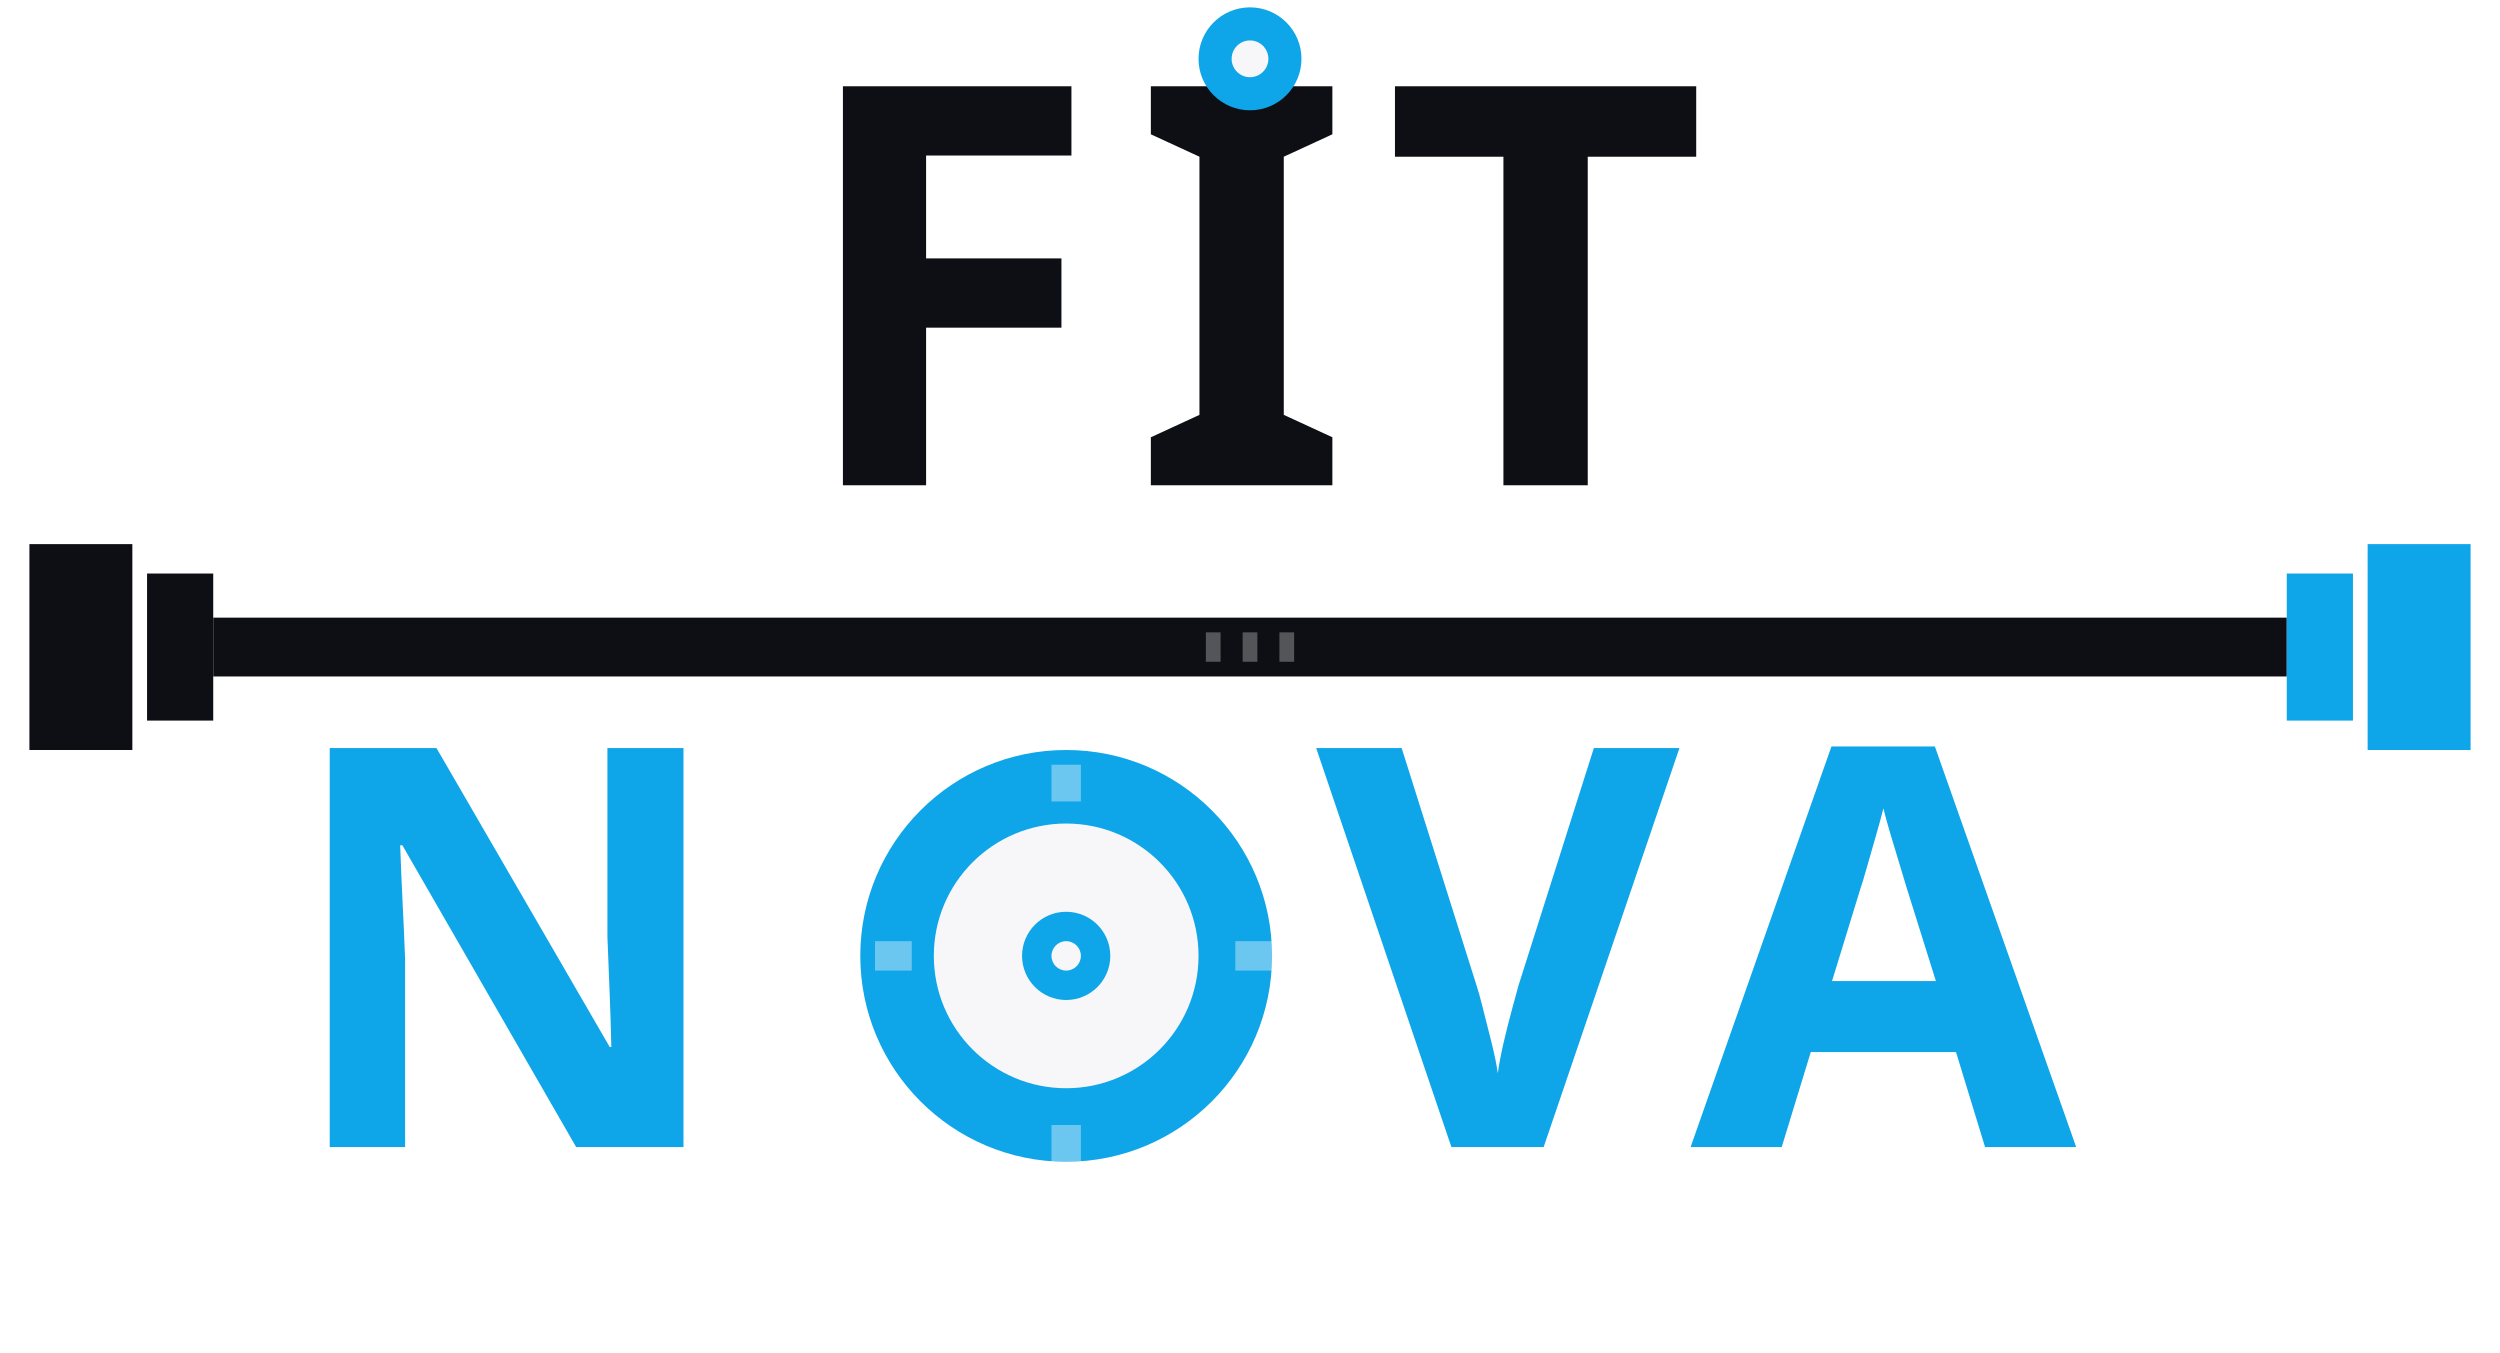
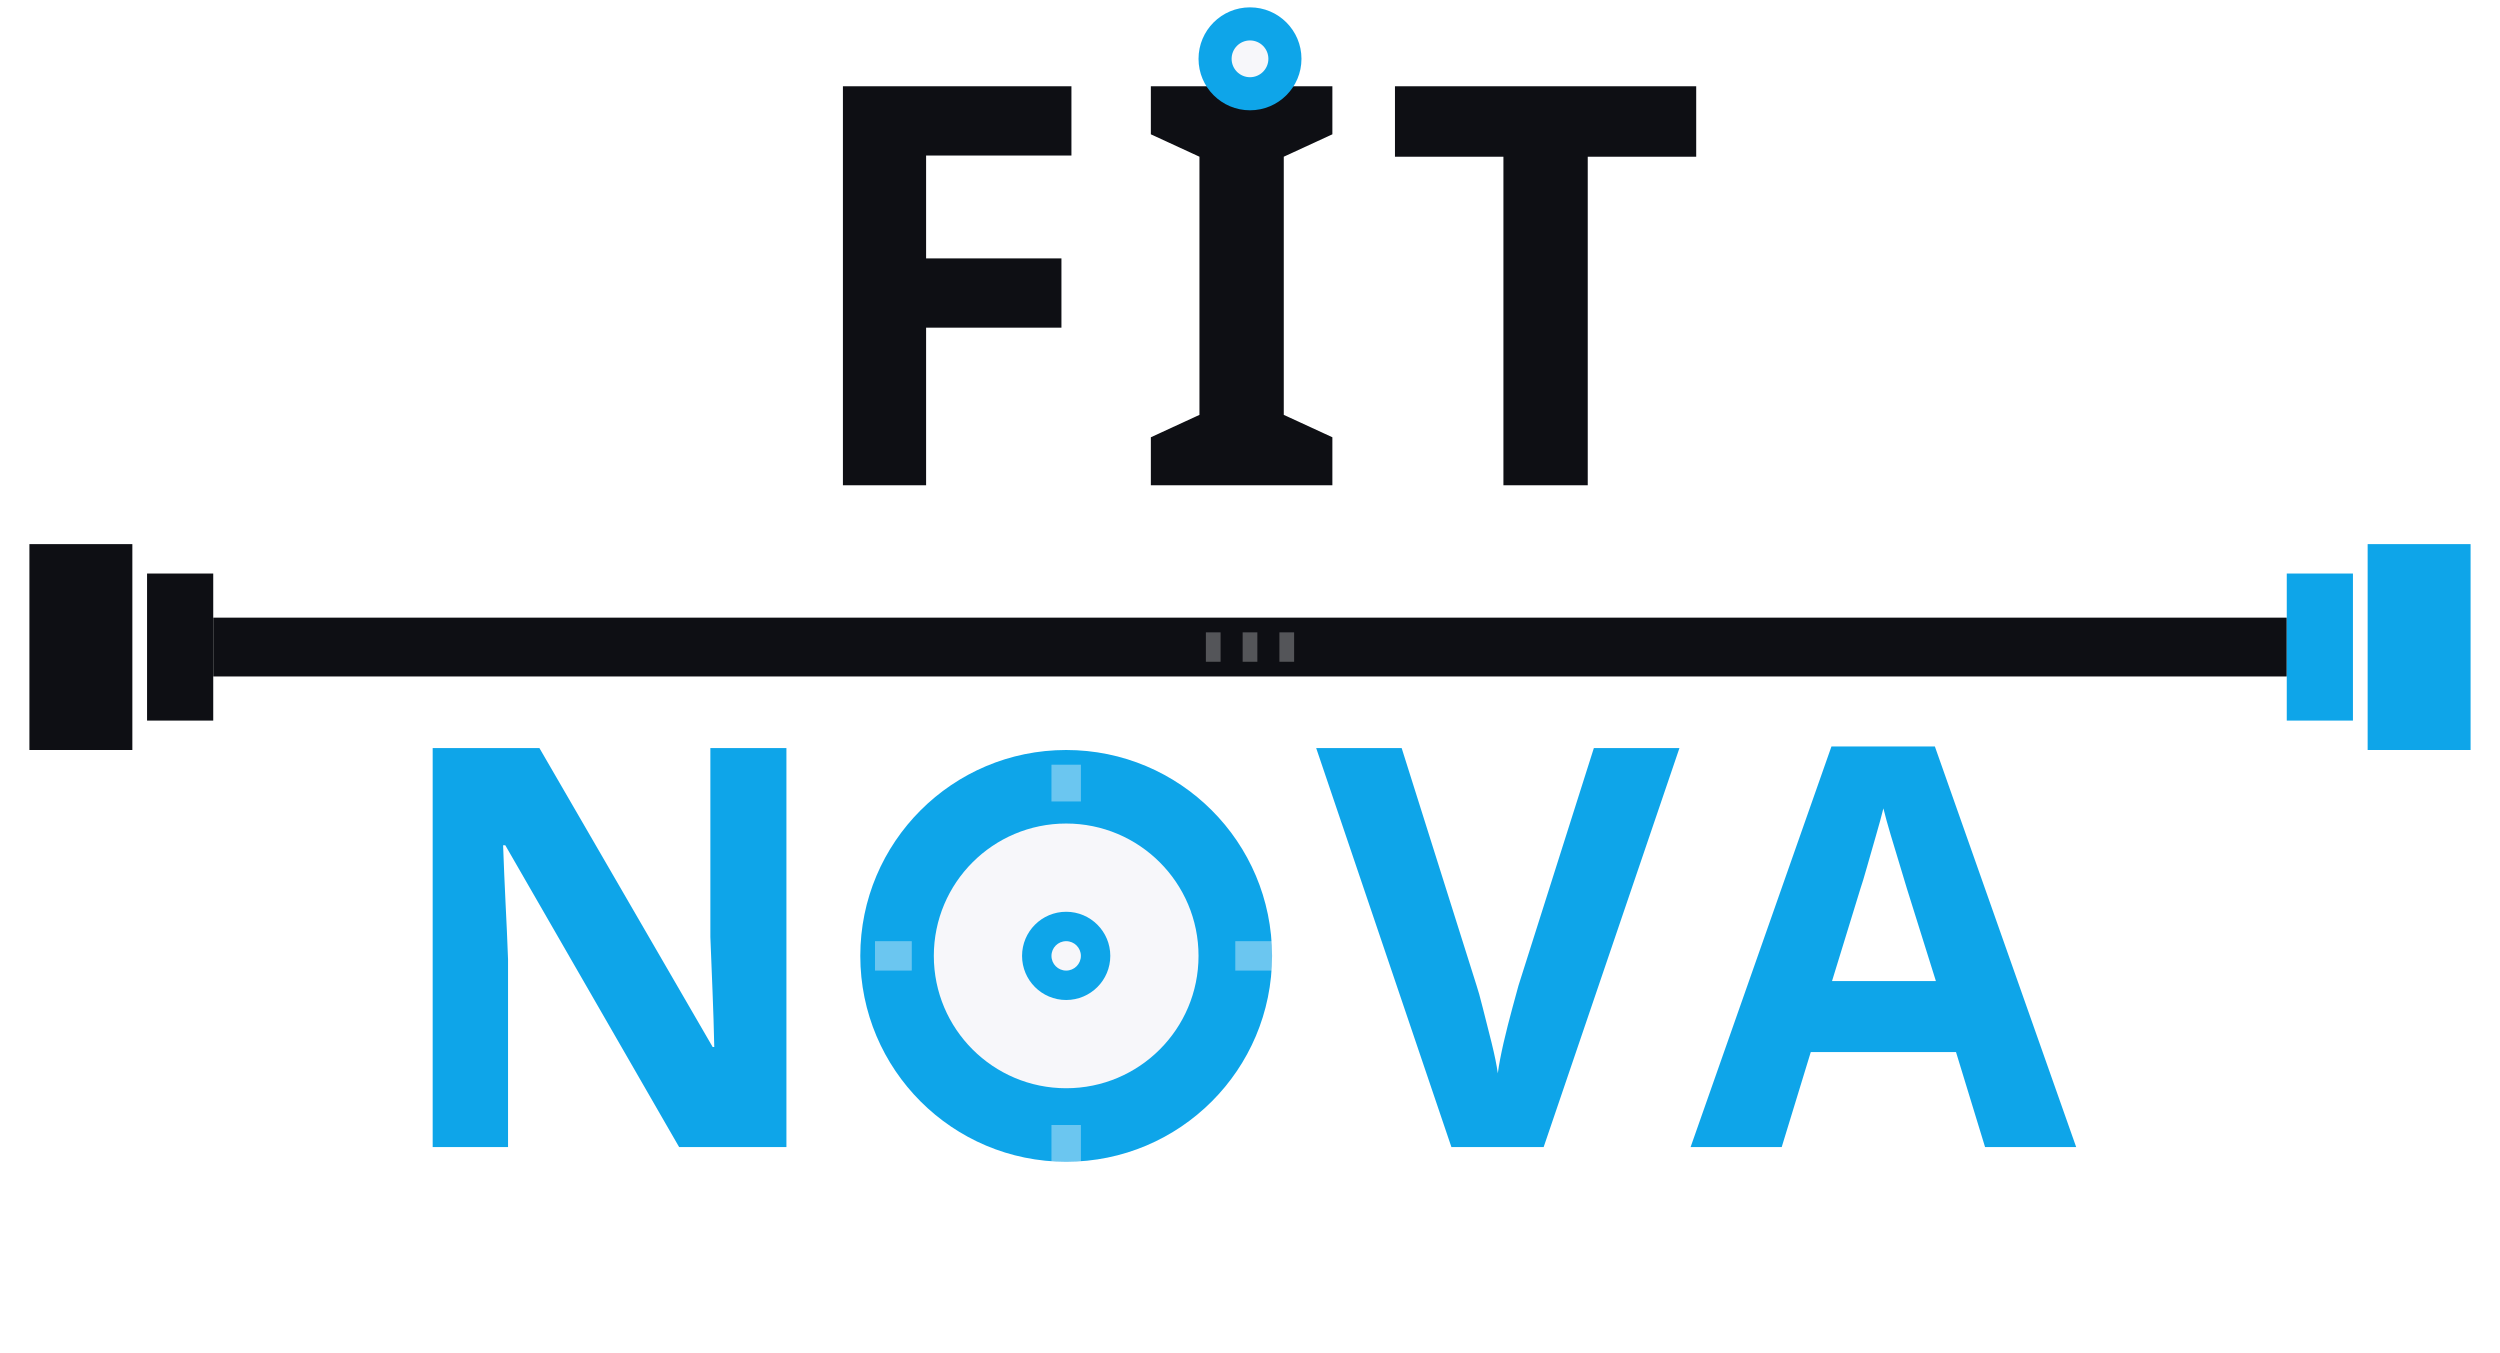
<svg xmlns="http://www.w3.org/2000/svg" width="340" height="184" viewBox="0 0 340 184">
  <defs>
    
  </defs>
  <text x="170" y="66" text-anchor="middle" style="font-family:'Sora',sans-serif;font-weight:800;font-size:76px;letter-spacing:0.06em;fill:#0E0F14">FIT</text>
  <circle cx="170" cy="8" r="7" fill="#0EA5E9" />
  <circle cx="170" cy="8" r="2.5" fill="#F7F7FA" />
  <rect x="4" y="74" width="14" height="28" fill="#0E0F14" />
  <rect x="20" y="78" width="9" height="20" fill="#0E0F14" />
  <rect x="29" y="84" width="282" height="8" fill="#0E0F14" />
  <rect x="311" y="78" width="9" height="20" fill="#0EA5E9" />
  <rect x="322" y="74" width="14" height="28" fill="#0EA5E9" />
  <rect x="164" y="86" width="2" height="4" fill="#F7F7FA" opacity="0.3" />
  <rect x="169" y="86" width="2" height="4" fill="#F7F7FA" opacity="0.3" />
  <rect x="174" y="86" width="2" height="4" fill="#F7F7FA" opacity="0.3" />
-   <text x="38" y="156" style="font-family:'Sora',sans-serif;font-weight:800;font-size:76px;letter-spacing:0.06em;fill:#0EA5E9">N</text>
+   <text x="52" y="156" style="font-family:'Sora',sans-serif;font-weight:800;font-size:76px;letter-spacing:0.06em;fill:#0EA5E9">N</text>
  <circle cx="145" cy="130" r="28" fill="#0EA5E9" />
  <circle cx="145" cy="130" r="18" fill="#F7F7FA" />
  <circle cx="145" cy="130" r="6" fill="#0EA5E9" />
  <circle cx="145" cy="130" r="2" fill="#F7F7FA" />
  <rect x="143" y="104" width="4" height="5" fill="#F7F7FA" opacity="0.4" />
  <rect x="143" y="153" width="4" height="5" fill="#F7F7FA" opacity="0.4" />
  <rect x="119" y="128" width="5" height="4" fill="#F7F7FA" opacity="0.4" />
  <rect x="168" y="128" width="5" height="4" fill="#F7F7FA" opacity="0.4" />
  <text x="179" y="156" style="font-family:'Sora',sans-serif;font-weight:800;font-size:76px;letter-spacing:0.06em;fill:#0EA5E9">VA</text>
</svg>
